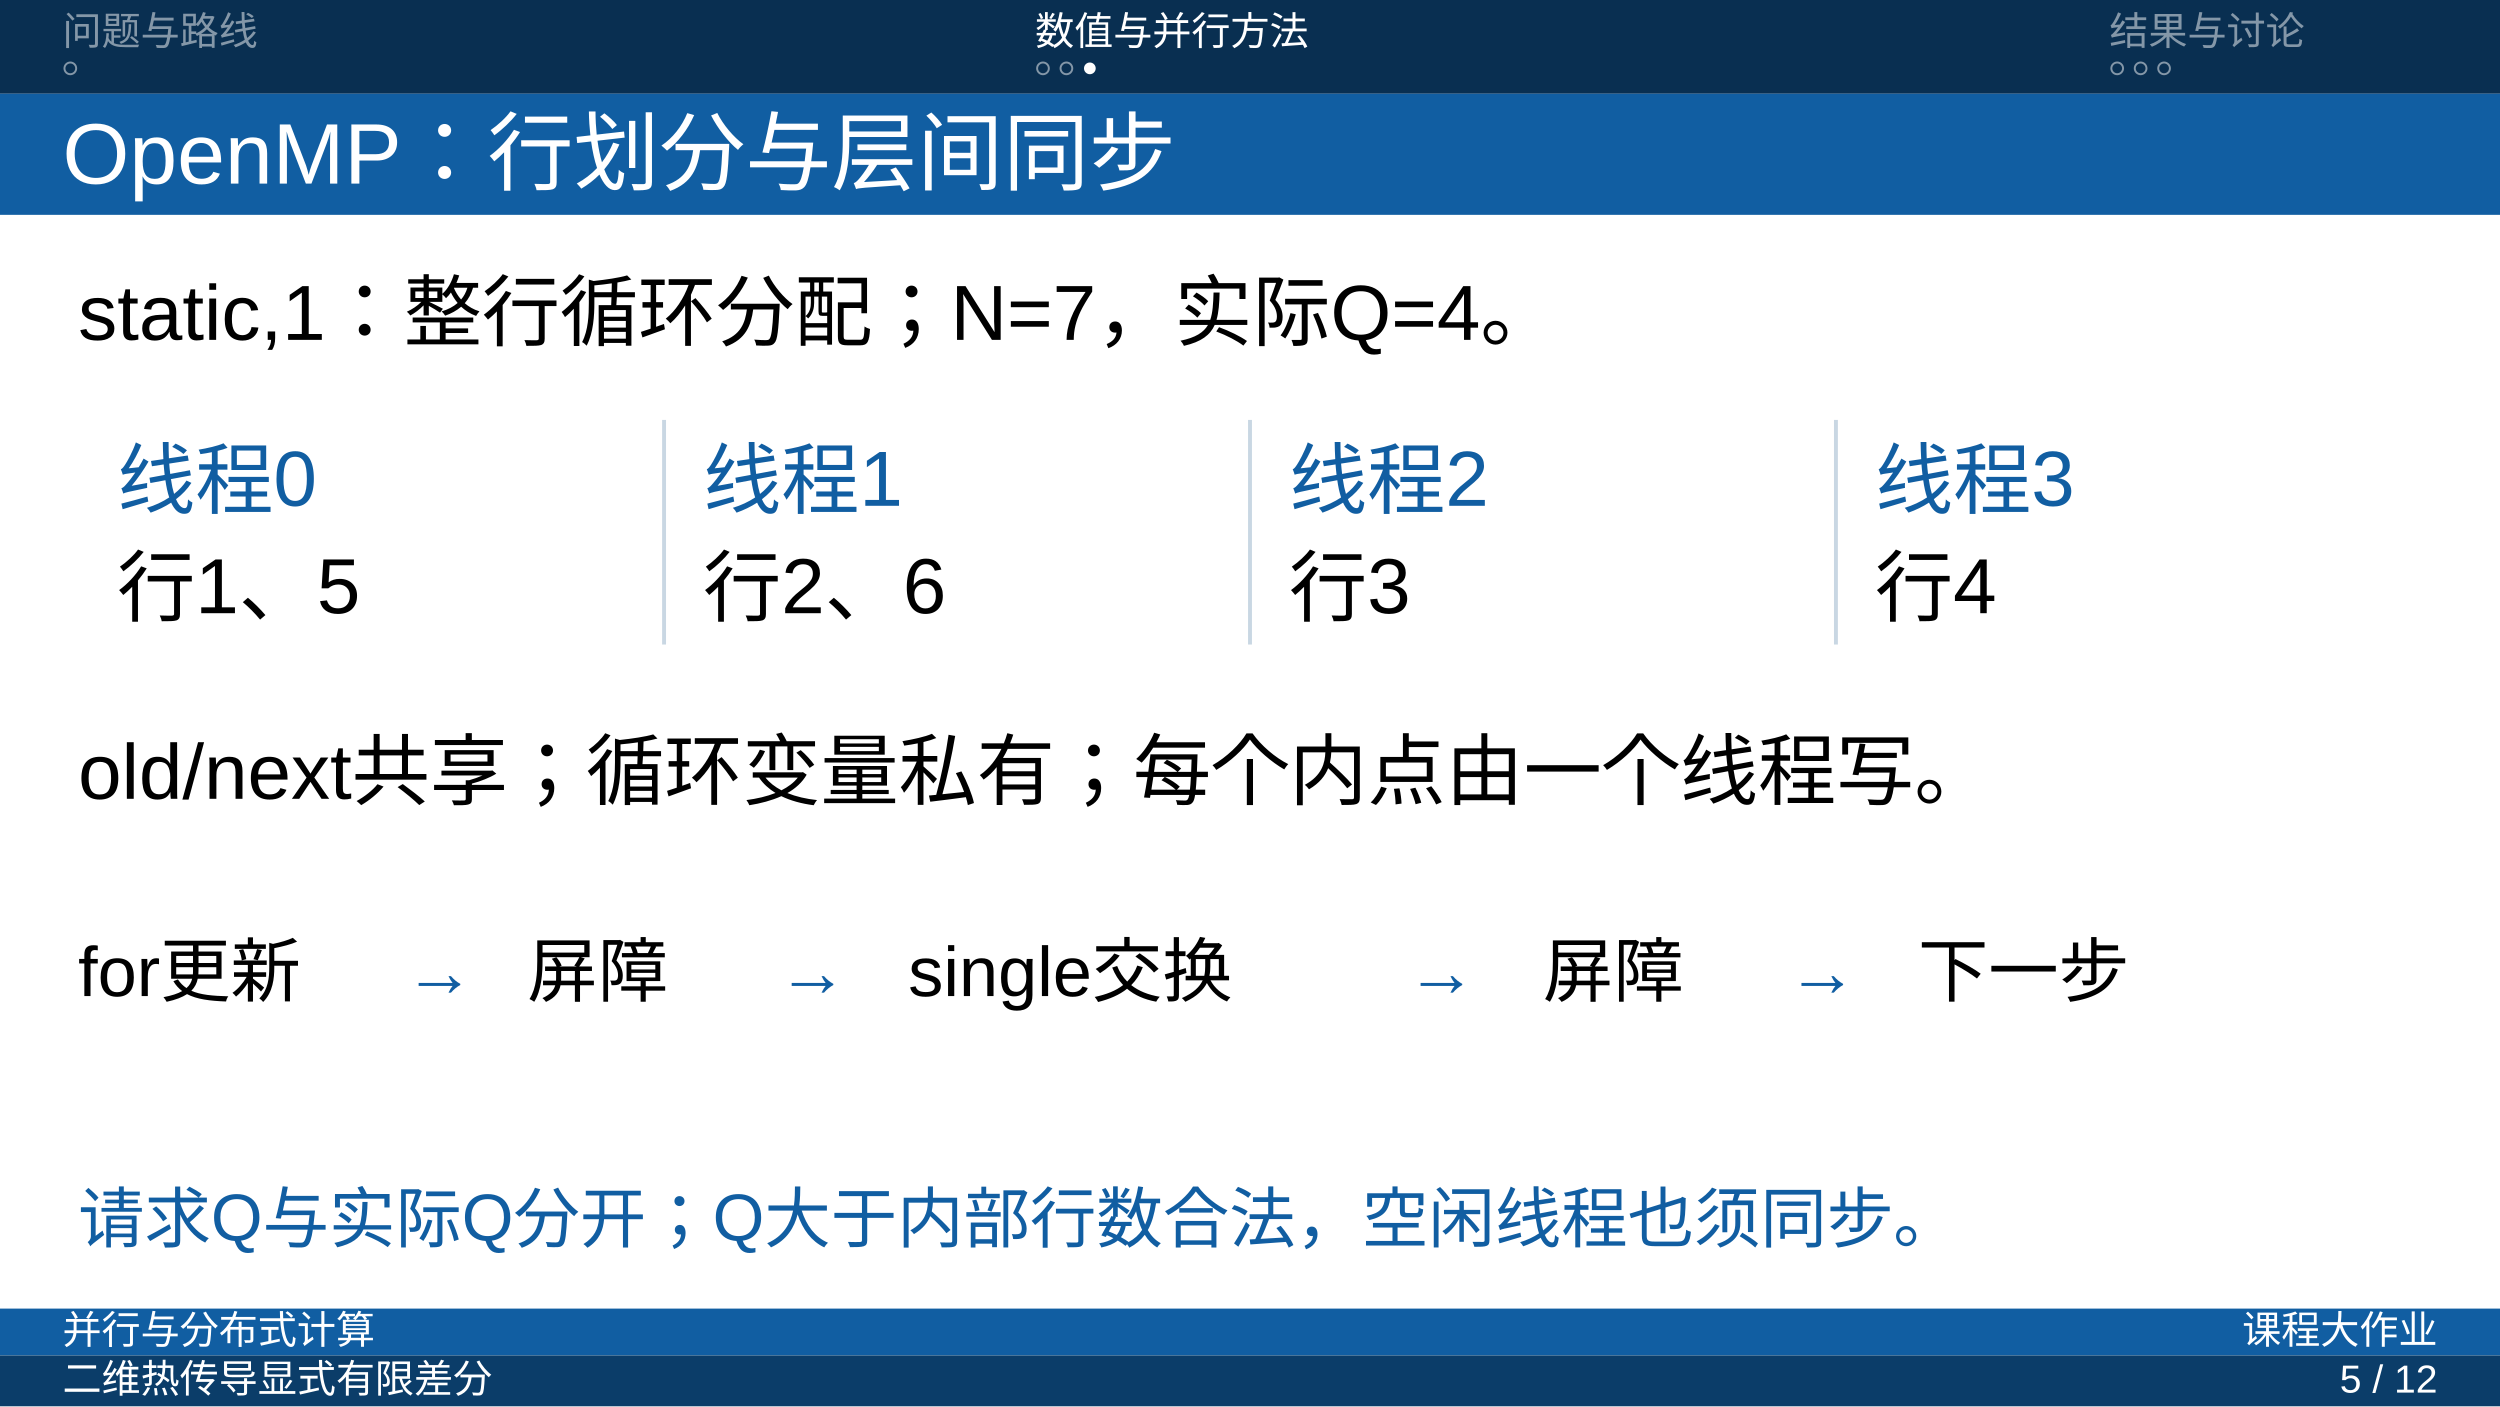
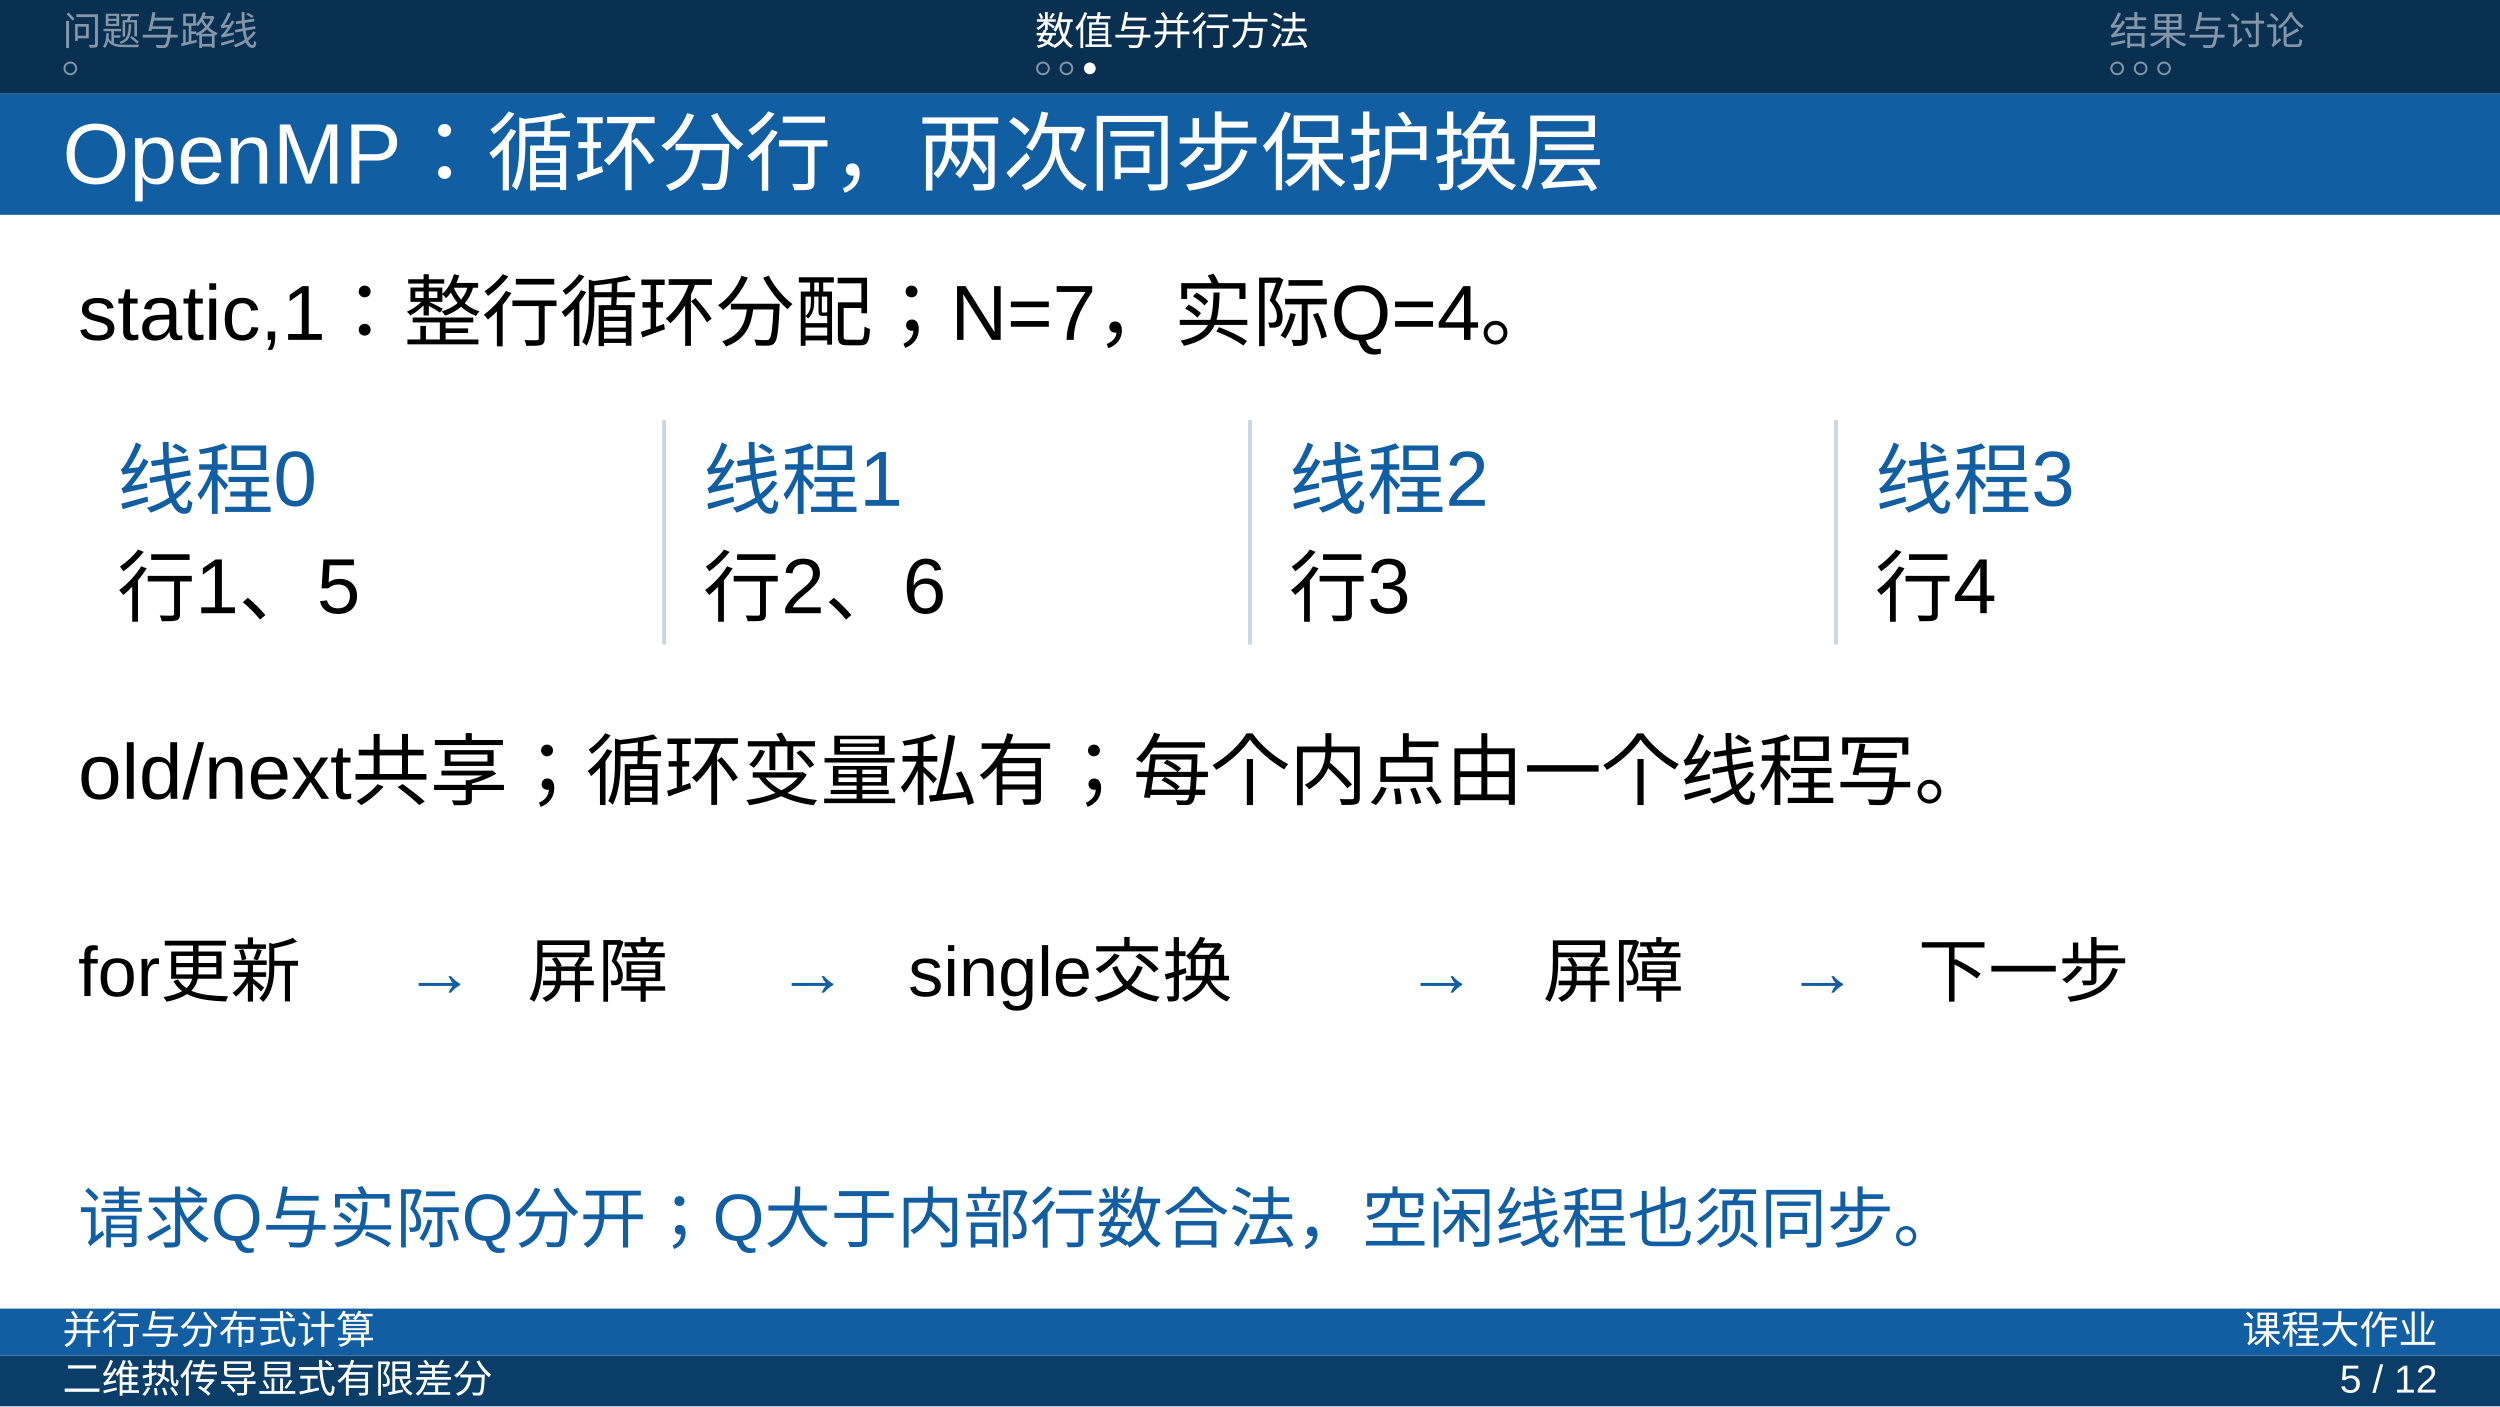
<svg xmlns="http://www.w3.org/2000/svg" viewBox="0 0 1280 720" font-family="KaiTi, Arial" font-size="40" data-pptx-page-role="content">
  <rect id="bg" data-pptx-role="background" width="1280" height="720" fill="#FFFFFF" />
  <g id="navigation" data-pptx-role="header" data-pptx-bounds="0 0 1280 48" font-family="SimHei, Arial" font-size="20">
    <rect width="1280" height="48" fill="#092F51" />
    <text x="32" y="23" fill="#8497A8">问题与路线</text>
    <text x="530" y="23" fill="#FFFFFF">数值与并行方法</text>
    <text x="1080" y="23" fill="#8497A8">结果与讨论</text>
    <circle cx="558" cy="35" r="3" fill="#FFFFFF" />
    <g stroke="#8497A8" fill="none">
      <circle cx="36" cy="35" r="3" />
      <circle cx="534" cy="35" r="3" />
      <circle cx="546" cy="35" r="3" />
      <circle cx="1084" cy="35" r="3" />
      <circle cx="1096" cy="35" r="3" />
      <circle cx="1108" cy="35" r="3" />
    </g>
  </g>
  <g id="title" data-pptx-bounds="0 48 1280 62" font-family="SimHei, Arial">
    <rect x="0" y="48" width="1280" height="62" fill="#115EA2" />
-     <text x="32" y="94" font-size="44" fill="#FFFFFF">OpenMP：行划分与层间同步</text>
+     <text x="32" y="94" font-size="44" fill="#FFFFFF">OpenMP：循环分行，两次同步保护换层</text>
  </g>
  <g id="row-ownership" data-pptx-bounds="40 132 1200 205" fill="#000000">
    <text x="40" y="174">static,1：整行循环分配；N=7，实际Q=4。</text>
    <g stroke="#C9D7E3" stroke-width="2">
      <line x1="340" y1="215" x2="340" y2="330" />
      <line x1="640" y1="215" x2="640" y2="330" />
      <line x1="940" y1="215" x2="940" y2="330" />
    </g>
    <text x="60" y="260" fill="#115EA2">线程0</text>
    <text x="60" y="315">行1、5</text>
    <text x="360" y="260" fill="#115EA2">线程1</text>
    <text x="360" y="315">行2、6</text>
    <text x="660" y="260" fill="#115EA2">线程2</text>
    <text x="660" y="315">行3</text>
    <text x="960" y="260" fill="#115EA2">线程3</text>
    <text x="960" y="315">行4</text>
  </g>
  <g id="sharing" data-pptx-bounds="40 362 1200 70" fill="#000000">
    <text x="40" y="409">old/next共享；循环变量私有；每个内点由一个线程写。</text>
  </g>
  <g id="synchronization" data-pptx-bounds="40 457 1200 105" fill="#000000" font-size="36">
    <text x="40" y="510">for更新</text>
    <text x="207" y="510" fill="#115EA2">→</text>
    <text x="270" y="510">屏障</text>
    <text x="398" y="510" fill="#115EA2">→</text>
    <text x="465" y="510">single交换</text>
    <text x="720" y="510" fill="#115EA2">→</text>
    <text x="790" y="510">屏障</text>
    <text x="915" y="510" fill="#115EA2">→</text>
    <text x="982" y="510">下一步</text>
  </g>
  <g id="omp-boundary" data-pptx-bounds="40 592 1200 65" fill="#115EA2" font-family="SimHei, Arial" font-size="34">
    <text x="40" y="636">请求Q与实际Q分开；Q大于内部行数合法，空闲线程也须同步。</text>
  </g>
  <g id="footer" data-pptx-role="footer" data-pptx-bounds="0 670 1280 50" font-family="SimHei, Arial" font-size="20" fill="#FFFFFF">
    <rect x="0" y="670" width="1280" height="24" fill="#115EA2" />
    <rect x="0" y="694" width="1280" height="26" fill="#0B3D69" />
    <text x="32" y="688">并行与分布式计算</text>
    <text x="1248" y="688" text-anchor="end">课程大作业</text>
    <text x="32" y="713">二维热传导显式有限差分</text>
    <text x="1248" y="713" text-anchor="end">5 / 12</text>
  </g>
</svg>
